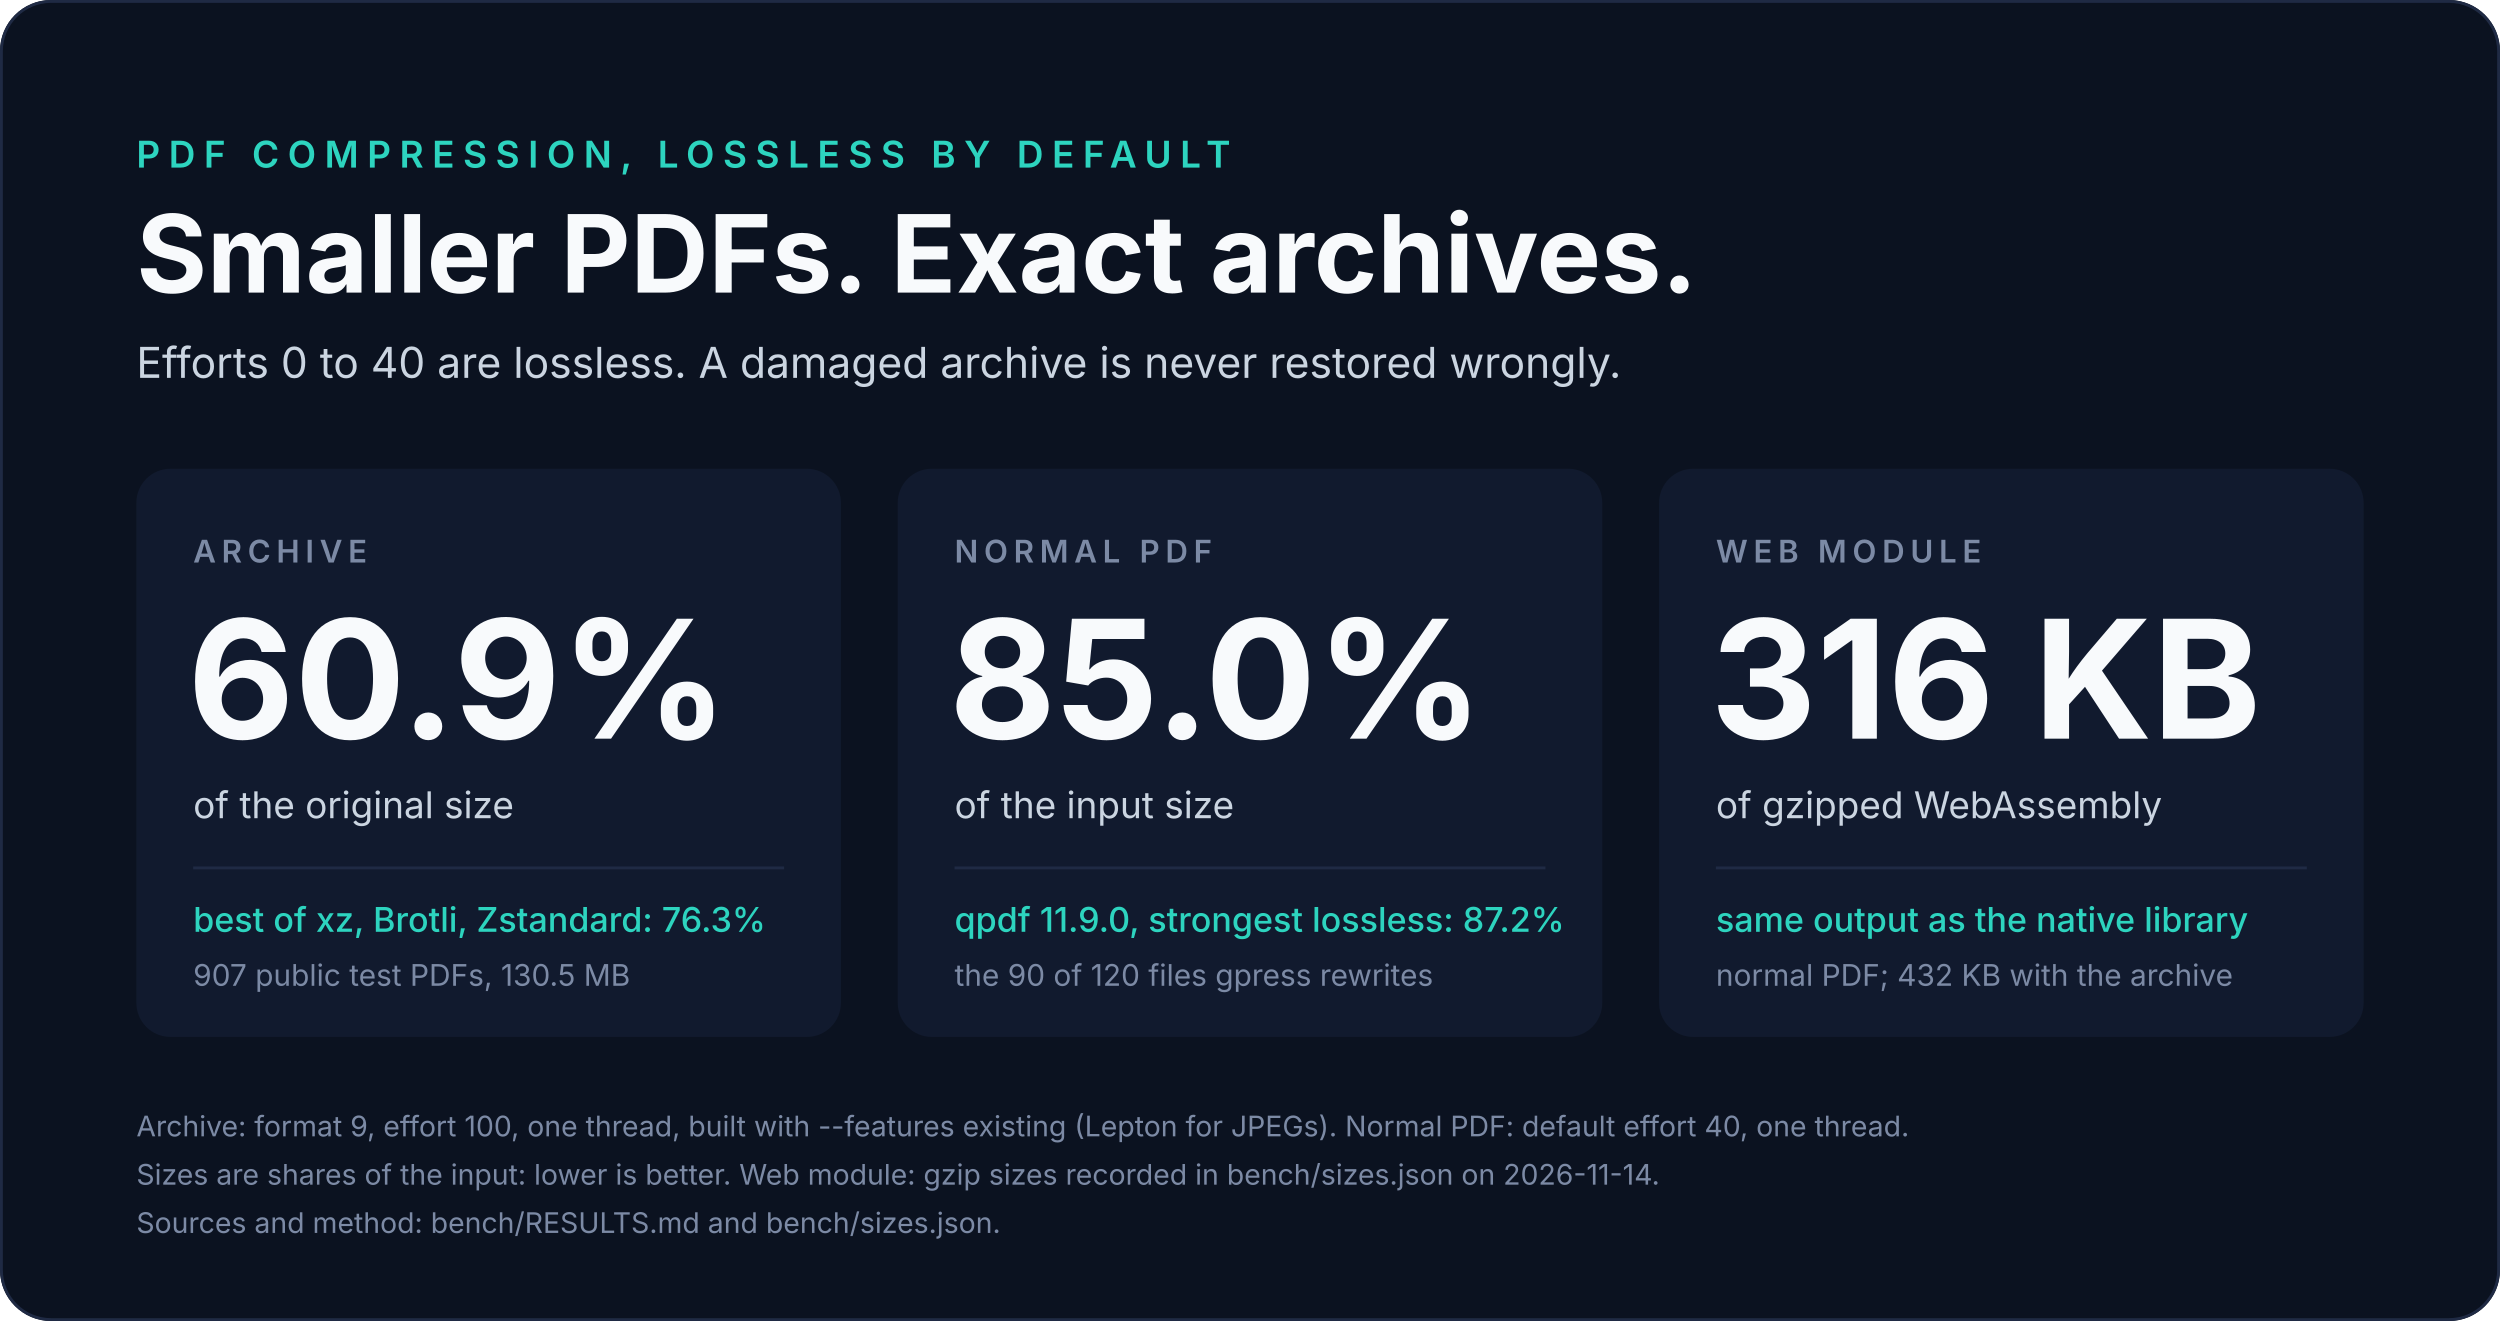
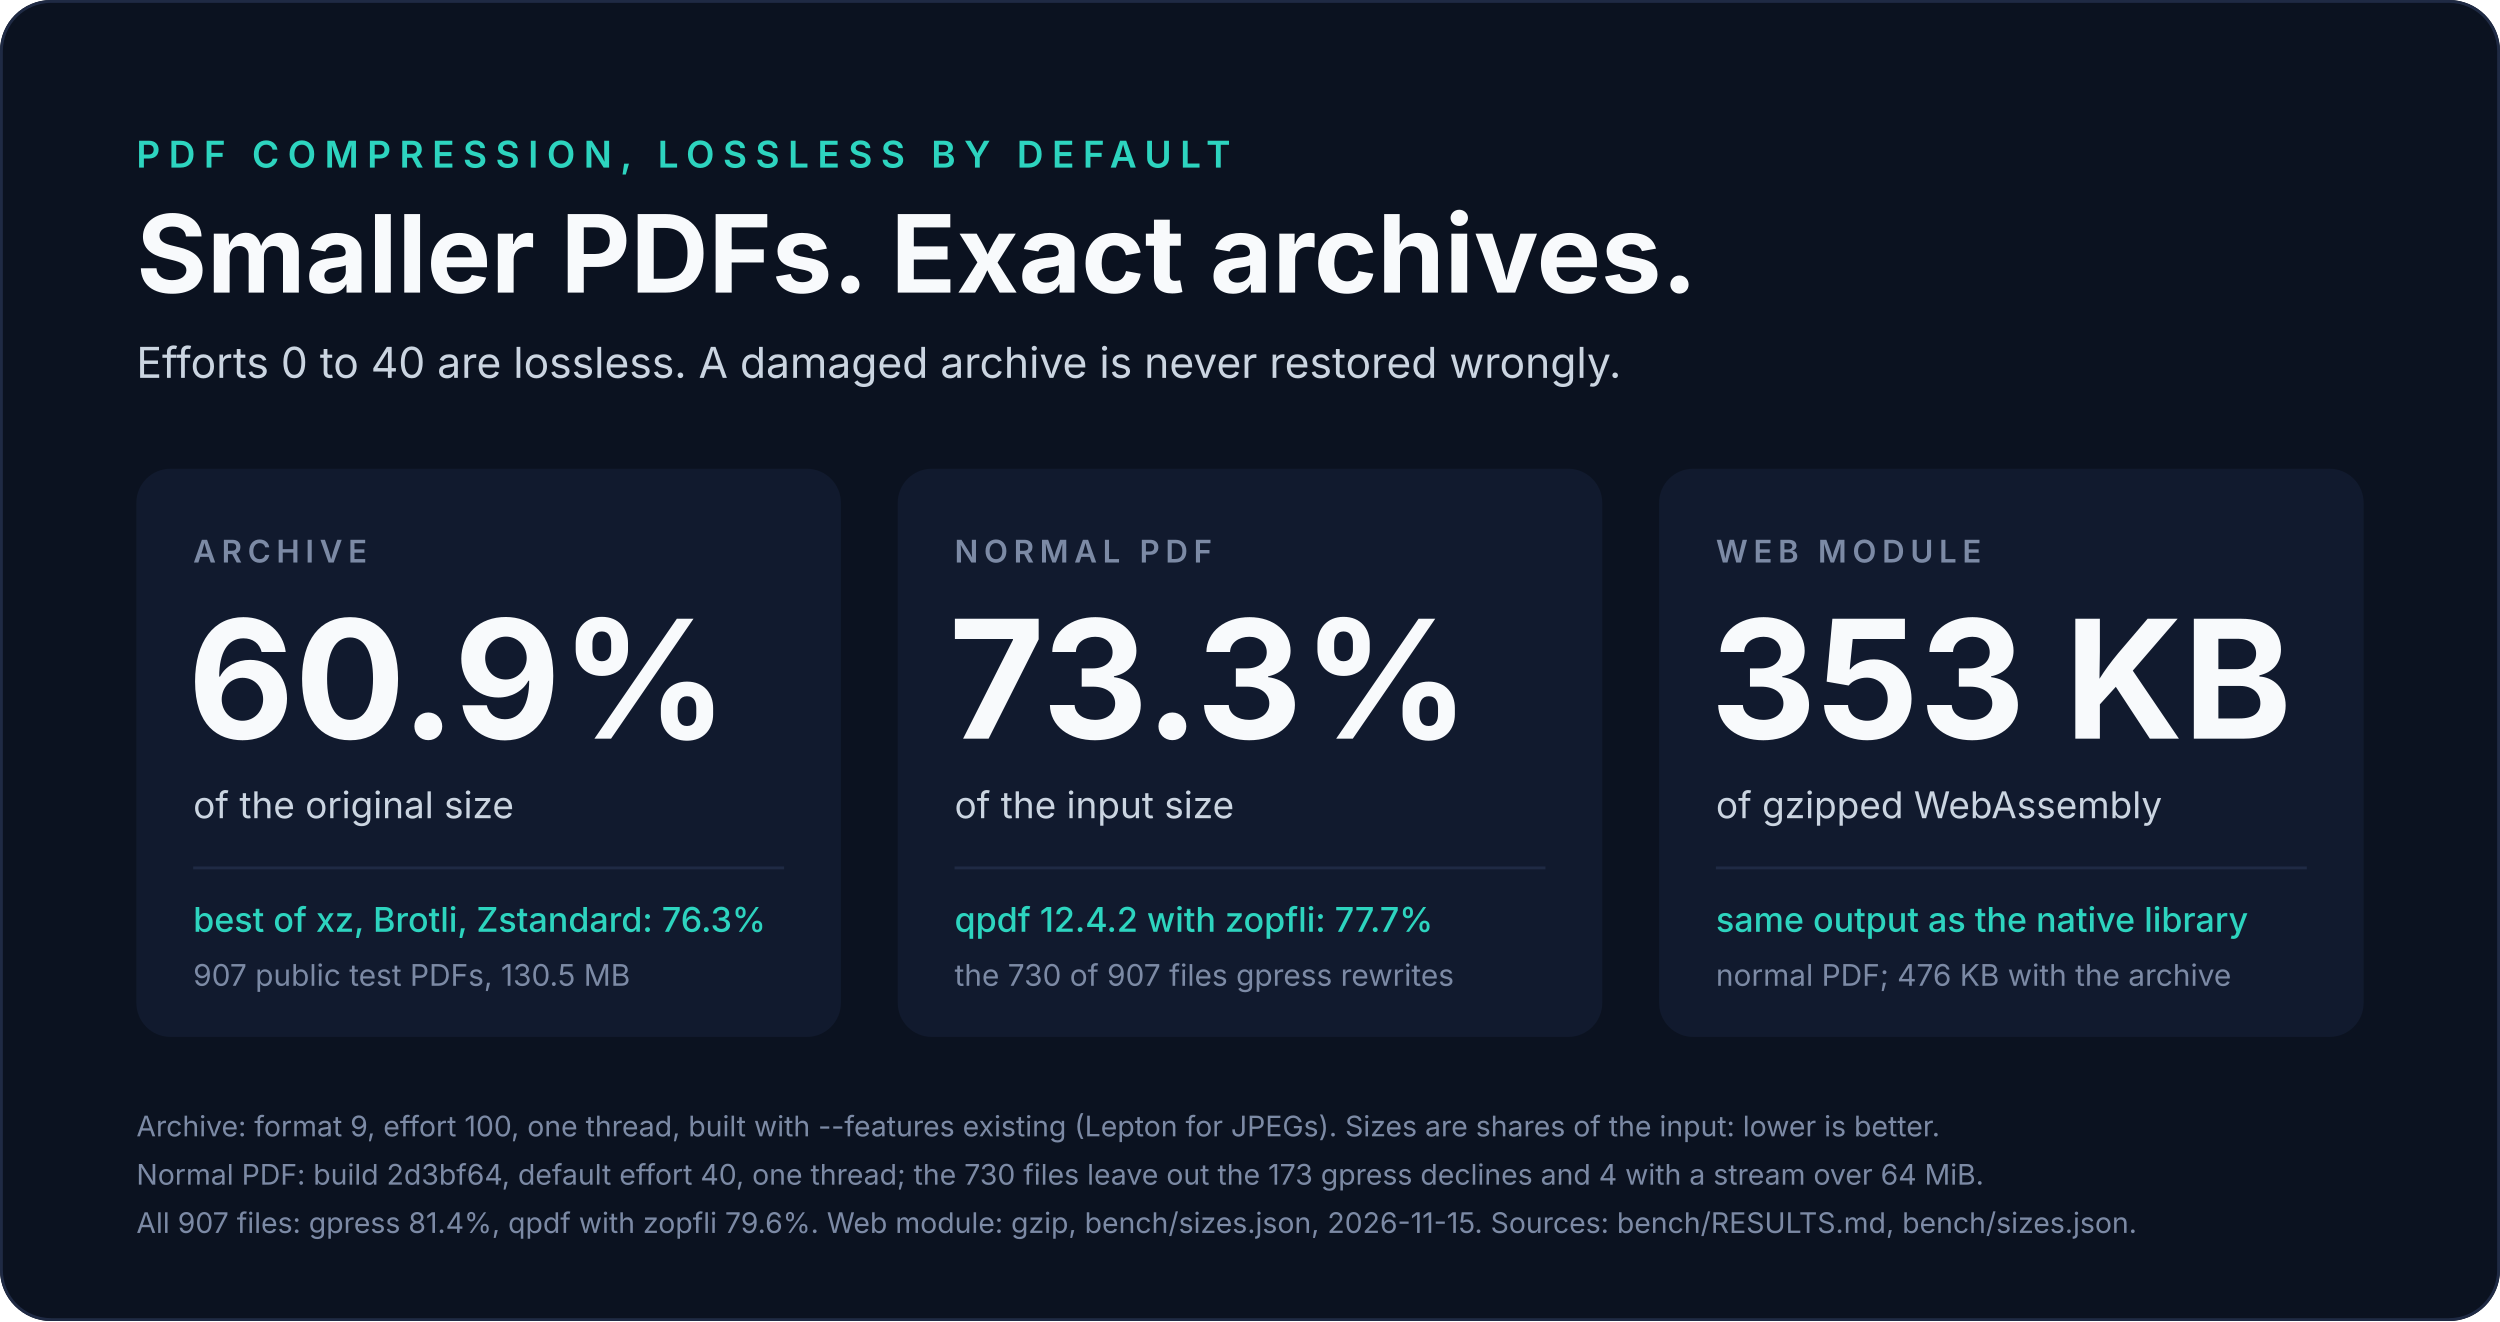
- <svg xmlns="http://www.w3.org/2000/svg" width="1760" height="930" viewBox="0 0 1760 930" role="img" aria-label="gpress: archive 60.9% of the original size against 76.3% for the best of xz, Brotli and Zstandard on 907 test PDFs; normal PDF 85.0% of the input against qpdf 11.9.0's 87.2% on the 90 files gpress rewrites; web module 316 KB gzipped">
+ <svg xmlns="http://www.w3.org/2000/svg" width="1760" height="930" viewBox="0 0 1760 930" role="img" aria-label="gpress: archive 60.9% of the original size against 76.3% for the best of xz, Brotli and Zstandard on 907 test PDFs; normal PDF 73.3% of the input against 77.7% for qpdf 12.4.2 with zopfli on the 730 files gpress rewrites, 81.4% against 79.6% on all 907; web module 353 KB gzipped">
  <rect width="1760" height="930" rx="36" fill="#0b1220" />
  <rect x="1" y="1" width="1758" height="928" rx="35" fill="none" stroke="#1f2a44" stroke-width="2" />
  <text x="96" y="118" font-family="Inter, ui-sans-serif, -apple-system, BlinkMacSystemFont, 'Segoe UI', Helvetica, Arial, sans-serif" font-size="26" font-weight="600" fill="#2dd4bf" text-anchor="start" letter-spacing="6">PDF COMPRESSION, LOSSLESS BY DEFAULT</text>
  <text x="96" y="206" font-family="Inter, ui-sans-serif, -apple-system, BlinkMacSystemFont, 'Segoe UI', Helvetica, Arial, sans-serif" font-size="76" font-weight="700" fill="#f8fafc" text-anchor="start">Smaller PDFs. Exact archives.</text>
  <text x="96" y="266" font-family="Inter, ui-sans-serif, -apple-system, BlinkMacSystemFont, 'Segoe UI', Helvetica, Arial, sans-serif" font-size="30" font-weight="400" fill="#cbd5e1" text-anchor="start">Efforts 0 to 40 are lossless. A damaged archive is never restored wrongly.</text>
  <rect x="96" y="330" width="496" height="400" rx="24" fill="#111a2e" />
  <text x="136" y="396" font-family="Inter, ui-sans-serif, -apple-system, BlinkMacSystemFont, 'Segoe UI', Helvetica, Arial, sans-serif" font-size="22" font-weight="600" fill="#7c8aa5" text-anchor="start" letter-spacing="4">ARCHIVE</text>
  <text x="132" y="520" font-family="Inter, ui-sans-serif, -apple-system, BlinkMacSystemFont, 'Segoe UI', Helvetica, Arial, sans-serif" font-size="116" font-weight="700" fill="#f8fafc" text-anchor="start">60.9%</text>
  <text x="136" y="576" font-family="Inter, ui-sans-serif, -apple-system, BlinkMacSystemFont, 'Segoe UI', Helvetica, Arial, sans-serif" font-size="26" font-weight="400" fill="#cbd5e1" text-anchor="start">of the original size</text>
  <rect x="136" y="610" width="416" height="2" fill="#1f2a44" />
  <text x="136" y="656" font-family="Inter, ui-sans-serif, -apple-system, BlinkMacSystemFont, 'Segoe UI', Helvetica, Arial, sans-serif" font-size="24" font-weight="500" fill="#2dd4bf" text-anchor="start">best of xz, Brotli, Zstandard: 76.3%</text>
  <text x="136" y="694" font-family="Inter, ui-sans-serif, -apple-system, BlinkMacSystemFont, 'Segoe UI', Helvetica, Arial, sans-serif" font-size="21" font-weight="400" fill="#7c8aa5" text-anchor="start">907 public test PDFs, 130.5 MB</text>
  <rect x="632" y="330" width="496" height="400" rx="24" fill="#111a2e" />
  <text x="672" y="396" font-family="Inter, ui-sans-serif, -apple-system, BlinkMacSystemFont, 'Segoe UI', Helvetica, Arial, sans-serif" font-size="22" font-weight="600" fill="#7c8aa5" text-anchor="start" letter-spacing="4">NORMAL PDF</text>
-   <text x="668" y="520" font-family="Inter, ui-sans-serif, -apple-system, BlinkMacSystemFont, 'Segoe UI', Helvetica, Arial, sans-serif" font-size="116" font-weight="700" fill="#f8fafc" text-anchor="start">85.0%</text>
+   <text x="668" y="520" font-family="Inter, ui-sans-serif, -apple-system, BlinkMacSystemFont, 'Segoe UI', Helvetica, Arial, sans-serif" font-size="116" font-weight="700" fill="#f8fafc" text-anchor="start">73.3%</text>
  <text x="672" y="576" font-family="Inter, ui-sans-serif, -apple-system, BlinkMacSystemFont, 'Segoe UI', Helvetica, Arial, sans-serif" font-size="26" font-weight="400" fill="#cbd5e1" text-anchor="start">of the input size</text>
  <rect x="672" y="610" width="416" height="2" fill="#1f2a44" />
-   <text x="672" y="656" font-family="Inter, ui-sans-serif, -apple-system, BlinkMacSystemFont, 'Segoe UI', Helvetica, Arial, sans-serif" font-size="24" font-weight="500" fill="#2dd4bf" text-anchor="start">qpdf 11.9.0, strongest lossless: 87.2%</text>
-   <text x="672" y="694" font-family="Inter, ui-sans-serif, -apple-system, BlinkMacSystemFont, 'Segoe UI', Helvetica, Arial, sans-serif" font-size="21" font-weight="400" fill="#7c8aa5" text-anchor="start">the 90 of 120 files gpress rewrites</text>
+   <text x="672" y="656" font-family="Inter, ui-sans-serif, -apple-system, BlinkMacSystemFont, 'Segoe UI', Helvetica, Arial, sans-serif" font-size="24" font-weight="500" fill="#2dd4bf" text-anchor="start">qpdf 12.4.2 with zopfli: 77.7%</text>
+   <text x="672" y="694" font-family="Inter, ui-sans-serif, -apple-system, BlinkMacSystemFont, 'Segoe UI', Helvetica, Arial, sans-serif" font-size="21" font-weight="400" fill="#7c8aa5" text-anchor="start">the 730 of 907 files gpress rewrites</text>
  <rect x="1168" y="330" width="496" height="400" rx="24" fill="#111a2e" />
  <text x="1208" y="396" font-family="Inter, ui-sans-serif, -apple-system, BlinkMacSystemFont, 'Segoe UI', Helvetica, Arial, sans-serif" font-size="22" font-weight="600" fill="#7c8aa5" text-anchor="start" letter-spacing="4">WEB MODULE</text>
-   <text x="1204" y="520" font-family="Inter, ui-sans-serif, -apple-system, BlinkMacSystemFont, 'Segoe UI', Helvetica, Arial, sans-serif" font-size="116" font-weight="700" fill="#f8fafc" text-anchor="start">316 KB</text>
+   <text x="1204" y="520" font-family="Inter, ui-sans-serif, -apple-system, BlinkMacSystemFont, 'Segoe UI', Helvetica, Arial, sans-serif" font-size="116" font-weight="700" fill="#f8fafc" text-anchor="start">353 KB</text>
  <text x="1208" y="576" font-family="Inter, ui-sans-serif, -apple-system, BlinkMacSystemFont, 'Segoe UI', Helvetica, Arial, sans-serif" font-size="26" font-weight="400" fill="#cbd5e1" text-anchor="start">of gzipped WebAssembly</text>
  <rect x="1208" y="610" width="416" height="2" fill="#1f2a44" />
  <text x="1208" y="656" font-family="Inter, ui-sans-serif, -apple-system, BlinkMacSystemFont, 'Segoe UI', Helvetica, Arial, sans-serif" font-size="24" font-weight="500" fill="#2dd4bf" text-anchor="start">same output as the native library</text>
-   <text x="1208" y="694" font-family="Inter, ui-sans-serif, -apple-system, BlinkMacSystemFont, 'Segoe UI', Helvetica, Arial, sans-serif" font-size="21" font-weight="400" fill="#7c8aa5" text-anchor="start">normal PDF; 432 KB with the archive</text>
-   <text x="96" y="800" font-family="Inter, ui-sans-serif, -apple-system, BlinkMacSystemFont, 'Segoe UI', Helvetica, Arial, sans-serif" font-size="20" font-weight="400" fill="#7c8aa5" text-anchor="start">Archive: format 9, effort 100, one thread, built with --features existing (Lepton for JPEGs). Normal PDF: default effort 40, one thread.</text>
-   <text x="96" y="834" font-family="Inter, ui-sans-serif, -apple-system, BlinkMacSystemFont, 'Segoe UI', Helvetica, Arial, sans-serif" font-size="20" font-weight="400" fill="#7c8aa5" text-anchor="start">Sizes are shares of the input: lower is better. Web module: gzip sizes recorded in bench/sizes.json on 2026-11-14.</text>
-   <text x="96" y="868" font-family="Inter, ui-sans-serif, -apple-system, BlinkMacSystemFont, 'Segoe UI', Helvetica, Arial, sans-serif" font-size="20" font-weight="400" fill="#7c8aa5" text-anchor="start">Sources and method: bench/RESULTS.md and bench/sizes.json.</text>
+   <text x="1208" y="694" font-family="Inter, ui-sans-serif, -apple-system, BlinkMacSystemFont, 'Segoe UI', Helvetica, Arial, sans-serif" font-size="21" font-weight="400" fill="#7c8aa5" text-anchor="start">normal PDF; 476 KB with the archive</text>
+   <text x="96" y="800" font-family="Inter, ui-sans-serif, -apple-system, BlinkMacSystemFont, 'Segoe UI', Helvetica, Arial, sans-serif" font-size="20" font-weight="400" fill="#7c8aa5" text-anchor="start">Archive: format 9, effort 100, one thread, built with --features existing (Lepton for JPEGs). Sizes are shares of the input: lower is better.</text>
+   <text x="96" y="834" font-family="Inter, ui-sans-serif, -apple-system, BlinkMacSystemFont, 'Segoe UI', Helvetica, Arial, sans-serif" font-size="20" font-weight="400" fill="#7c8aa5" text-anchor="start">Normal PDF: build 2d3bf64, default effort 40, one thread; the 730 files leave out the 173 gpress declines and 4 with a stream over 64 MiB.</text>
+   <text x="96" y="868" font-family="Inter, ui-sans-serif, -apple-system, BlinkMacSystemFont, 'Segoe UI', Helvetica, Arial, sans-serif" font-size="20" font-weight="400" fill="#7c8aa5" text-anchor="start">All 907 files: gpress 81.4%, qpdf with zopfli 79.6%. Web module: gzip, bench/sizes.json, 2026-11-15. Sources: bench/RESULTS.md, bench/sizes.json.</text>
</svg>
